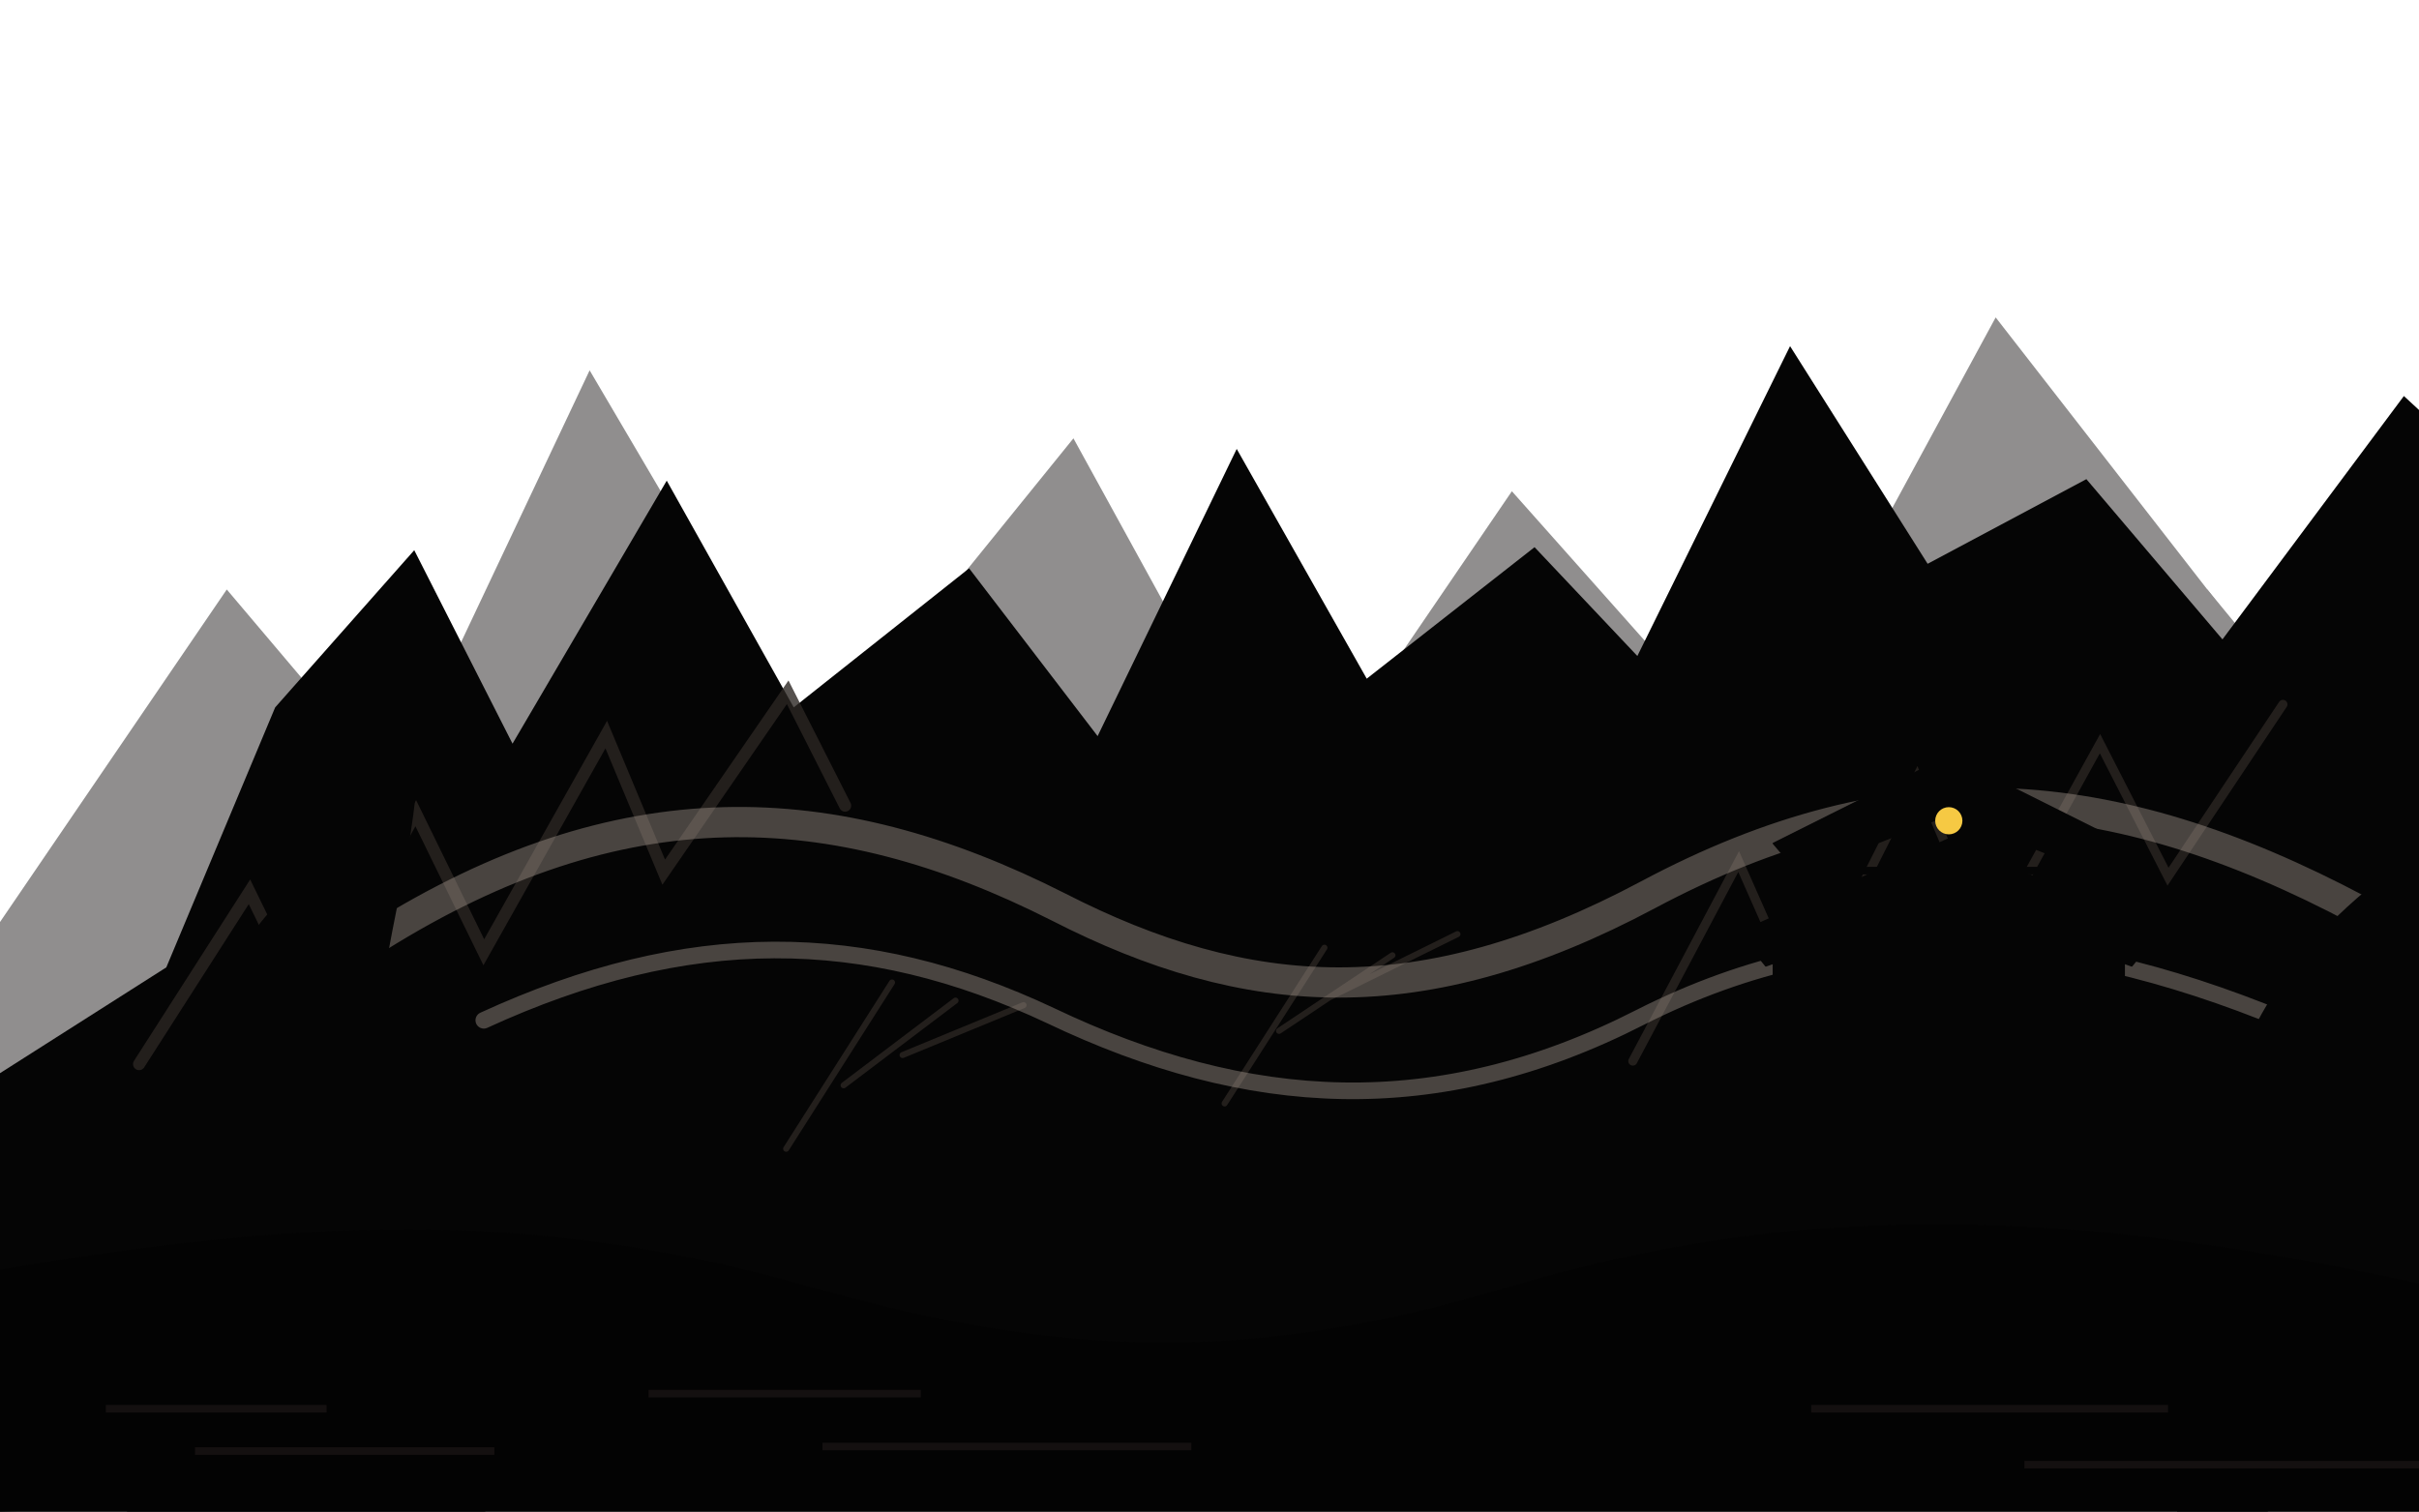
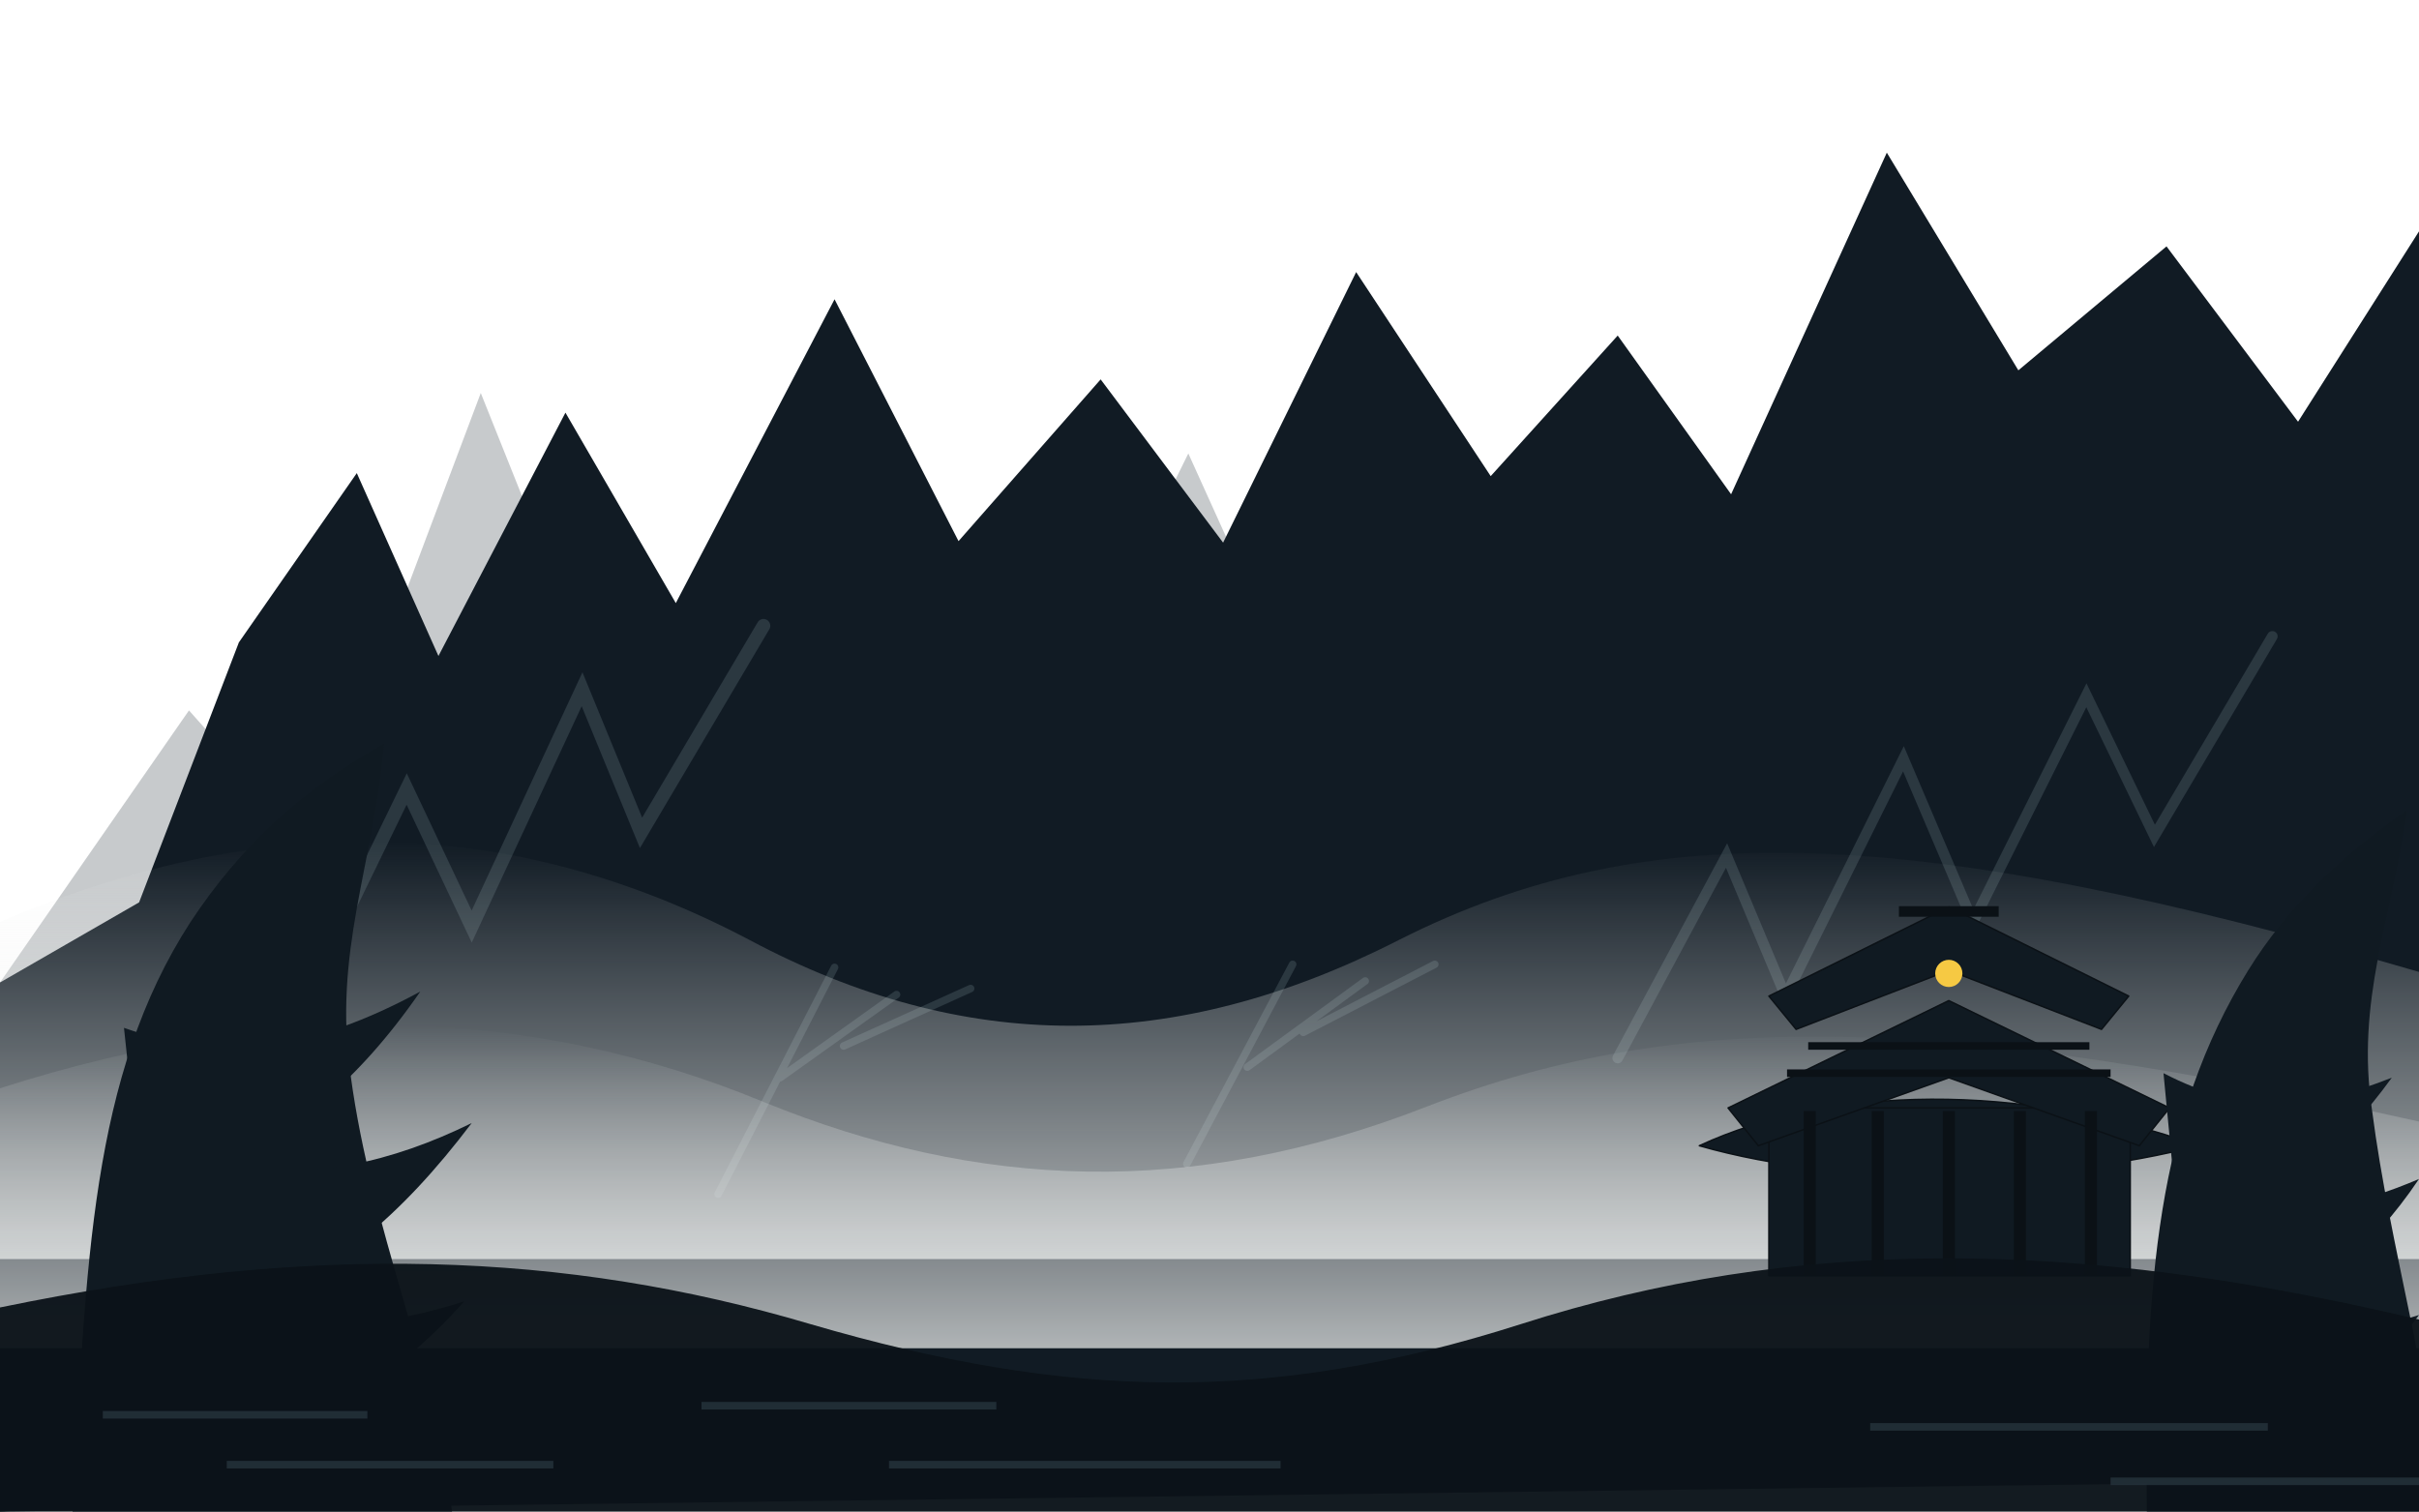
<svg xmlns="http://www.w3.org/2000/svg" viewBox="0 0 1600 1000" preserveAspectRatio="none">
  <defs>
    <linearGradient id="mist" x1="0" y1="0" x2="0" y2="1">
-       <stop stop-color="#111" stop-opacity="0" />
-       <stop offset="1" stop-color="#050505" stop-opacity=".75" />
+       <stop stop-color="#eef0ef" stop-opacity="0" />
+       <stop offset="1" stop-color="#eef0ef" stop-opacity=".72" />
    </linearGradient>
  </defs>
-   <rect width="1600" height="1000" fill="none" />
-   <g fill="#161313" opacity=".48">
-     <path d="M0 610 150 390 260 520 390 245 540 500 710 290 850 545 1000 325 1160 505 1320 210 1600 570V1000H0Z" />
-     <path d="M0 710 160 540 300 640 470 410 620 650 810 430 970 680 1150 455 1320 630 1460 390 1600 560V1000H0Z" />
+   <g fill="#27323b" opacity=".26">
+     <path d="M0 650 125 470 205 560 318 260 430 540 548 350 660 555 786 300 900 552 1030 365 1140 555 1280 220 1435 560 1600 400v600H0Z" />
+     <path d="M0 730 180 560 290 635 420 440 560 650 690 470 820 665 980 455 1110 650 1270 440 1410 615 1600 510v490H0Z" />
  </g>
-   <g fill="#050505">
-     <path d="M0 1000V710l110-70 72-172 92-104 65 128 102-174 84 150 116-92 85 111 92-190 86 152 111-87 68 72 101-205 91 144 105-56 90 106 120-161 92 85v606Z" />
-     <path d="M0 1000V820l145-80 120 48 126-82 118 62 123-79 137 64 111-78 130 57 123-71 125 50 142-96 100 69v316Z" />
+   <g fill="#111b24">
+     <path d="M0 1000V650l92-53 66-172 78-112 54 121 84-161 73 126 105-201 82 160 94-107 81 108 88-179 89 135 84-93 75 105 103-226 87 144 98-82 87 116 108-170 94 91v708Z" />
+     <path d="M0 1000V780l137-87 118 66 119-88 124 67 124-93 141 71 111-97 139 71 127-93 132 72 137-120 131 83v348Z" />
  </g>
-   <g fill="none" stroke="#2b2522" stroke-linecap="round" opacity=".8">
-     <path stroke-width="8" d="M92 704 165 590l38 78 72-130 45 92 81-144 38 91 82-119 38 75" />
-     <path stroke-width="6" d="M1080 702 1150 570l42 95 76-151 47 112 74-134 45 88 76-114" />
-     <path stroke-width="4" d="M520 760 590 650m-32 68 74-56m-35 36 80-33M810 730l66-103m-30 55 75-50m-42 28 85-42" />
+   <g fill="none" stroke="#34424b" stroke-linecap="round" opacity=".72">
+     <path stroke-width="9" d="M94 700 157 580l43 84 69-142 43 91 73-157 39 95 81-137" />
+     <path stroke-width="7" d="M1070 700 1142 566l39 93 78-157 46 108 75-150 45 93 78-132" />
+     <path stroke-width="5" d="M475 790 552 640m-36 73 77-55m-35 34 84-38M785 770l70-132m-30 68 78-57m-41 34 87-45" />
  </g>
-   <g opacity=".38" fill="none" stroke="#b7aaa0" stroke-linecap="round">
-     <path stroke-width="20" d="M250 620c160-100 300-96 450-20 125 64 240 72 390-8 165-88 306-77 470 10" />
-     <path stroke-width="11" d="M320 675c135-62 252-61 375-3 130 62 255 70 390 1 142-72 285-59 440 8" />
+   <g fill="url(#mist)">
+     <path d="M0 610c172-74 337-72 496 12 141 75 280 76 429 0 166-84 343-76 675 21v190H0Z" />
+     <path d="M0 720c184-59 350-55 505 9 142 58 283 64 439 3 170-66 343-60 656 10v150H0Z" />
  </g>
-   <g transform="translate(1125 370)" fill="#050505" stroke="#050505" stroke-linejoin="round">
-     <path d="M18 258c85-42 190-42 292 0-90 25-200 28-292 0Z" />
-     <path d="M48 247h232v102H48Z" />
-     <path d="M25 247 164 185l139 62-18 22-121-43-121 43Z" />
-     <path d="M48 188 164 130l116 58-17 20-99-39-99 39Z" />
-     <path d="M75 248v101m44-101v101m45-101v101m44-101v101m44-101v101" fill="none" stroke-width="8" />
-     <path d="M94 222h140M105 206h118" fill="none" stroke-width="5" />
-     <path d="M135 132h58" fill="none" stroke-width="7" />
-     <circle cx="164" cy="173" r="9" fill="#f6c943" stroke="none" />
+   <g transform="translate(1150 350)" fill="#101a22" stroke="#0b1116" stroke-linejoin="round">
+     <path d="M-26 408c86-40 213-42 330 0-96 25-232 28-330 0Z" />
+     <path d="M20 383h239v111H20Z" />
+     <path d="M-7 383 139 312l146 71-20 25-126-45-126 45Z" />
+     <path d="M20 309 139 250l119 59-18 22-101-39-101 39Z" />
+     <path d="M47 385v109m45-109v109m47-109v109m47-109v109m47-109v109" fill="none" stroke-width="8" />
+     <path d="M32 360h214M46 342h186" fill="none" stroke-width="5" />
+     <path d="M106 253h66" fill="none" stroke-width="7" />
+     <circle cx="139" cy="294" r="9" fill="#f6c943" stroke="none" />
  </g>
-   <g fill="#050505">
-     <path d="M84 1000c12-160 10-270 72-367 28-43 67-78 119-108-8 78-32 128-22 205 13 100 56 181 68 270Z" />
-     <path d="M118 675c67 24 118 17 189-18-42 58-84 84-126 108 57 10 109-3 161-28-43 61-91 99-157 125 54 14 104 7 151-7-52 60-118 91-190 99Z" />
-     <path d="M1440 1000c-2-145 6-246 61-338 25-42 61-73 102-102-9 69-34 119-24 187 12 89 39 173 45 253Z" />
-     <path d="M1453 725c47 26 85 27 132 6-29 43-57 61-88 79 36 8 70 0 103-15-29 47-66 72-108 91 34 9 68 6 108-6-32 46-77 72-126 84Z" />
+   <g fill="#101a22">
+     <path d="M48 1000c9-164 12-288 78-390 33-50 73-87 128-118-7 81-34 138-22 220 14 103 54 187 67 288Z" />
+     <path d="M82 680c65 23 124 15 196-24-43 62-83 91-130 116 58 9 111-3 164-29-47 62-93 101-159 126 57 14 107 7 154-8-54 61-119 94-195 101Z" />
+     <path d="M1420 1000c-2-151 7-261 67-358 26-42 62-76 105-106-10 72-34 126-23 199 12 92 39 178 45 265Z" />
+     <path d="M1431 710c52 27 95 25 151 3-34 47-64 67-100 85 40 8 78-1 118-18-33 49-70 77-116 97 38 10 78 5 116-7-37 50-86 77-145 91Z" />
  </g>
-   <path d="M0 840c220-38 370-36 535 11 169 48 294 51 464 0 185-55 362-54 601-2v151H0Z" fill="#030303" opacity=".9" />
-   <g stroke="#181313" stroke-width="5" opacity=".8">
-     <path d="M70 932h146m-87 28h198m102-38h180m-65 35h244m410-25h236m-95 37h278m80-41h155" />
+   <path d="M0 865c208-43 374-37 536 11 171 50 304 53 470 0 181-58 367-57 594-3v127H0Z" fill="#0a1218" opacity=".95" />
+   <g stroke="#26343d" stroke-width="5" opacity=".78">
+     <path d="M68 936h175m-93 33h216m98-39h195m-71 39h259m390-25h263m-104 36h301m64-43h168" />
  </g>
</svg>
